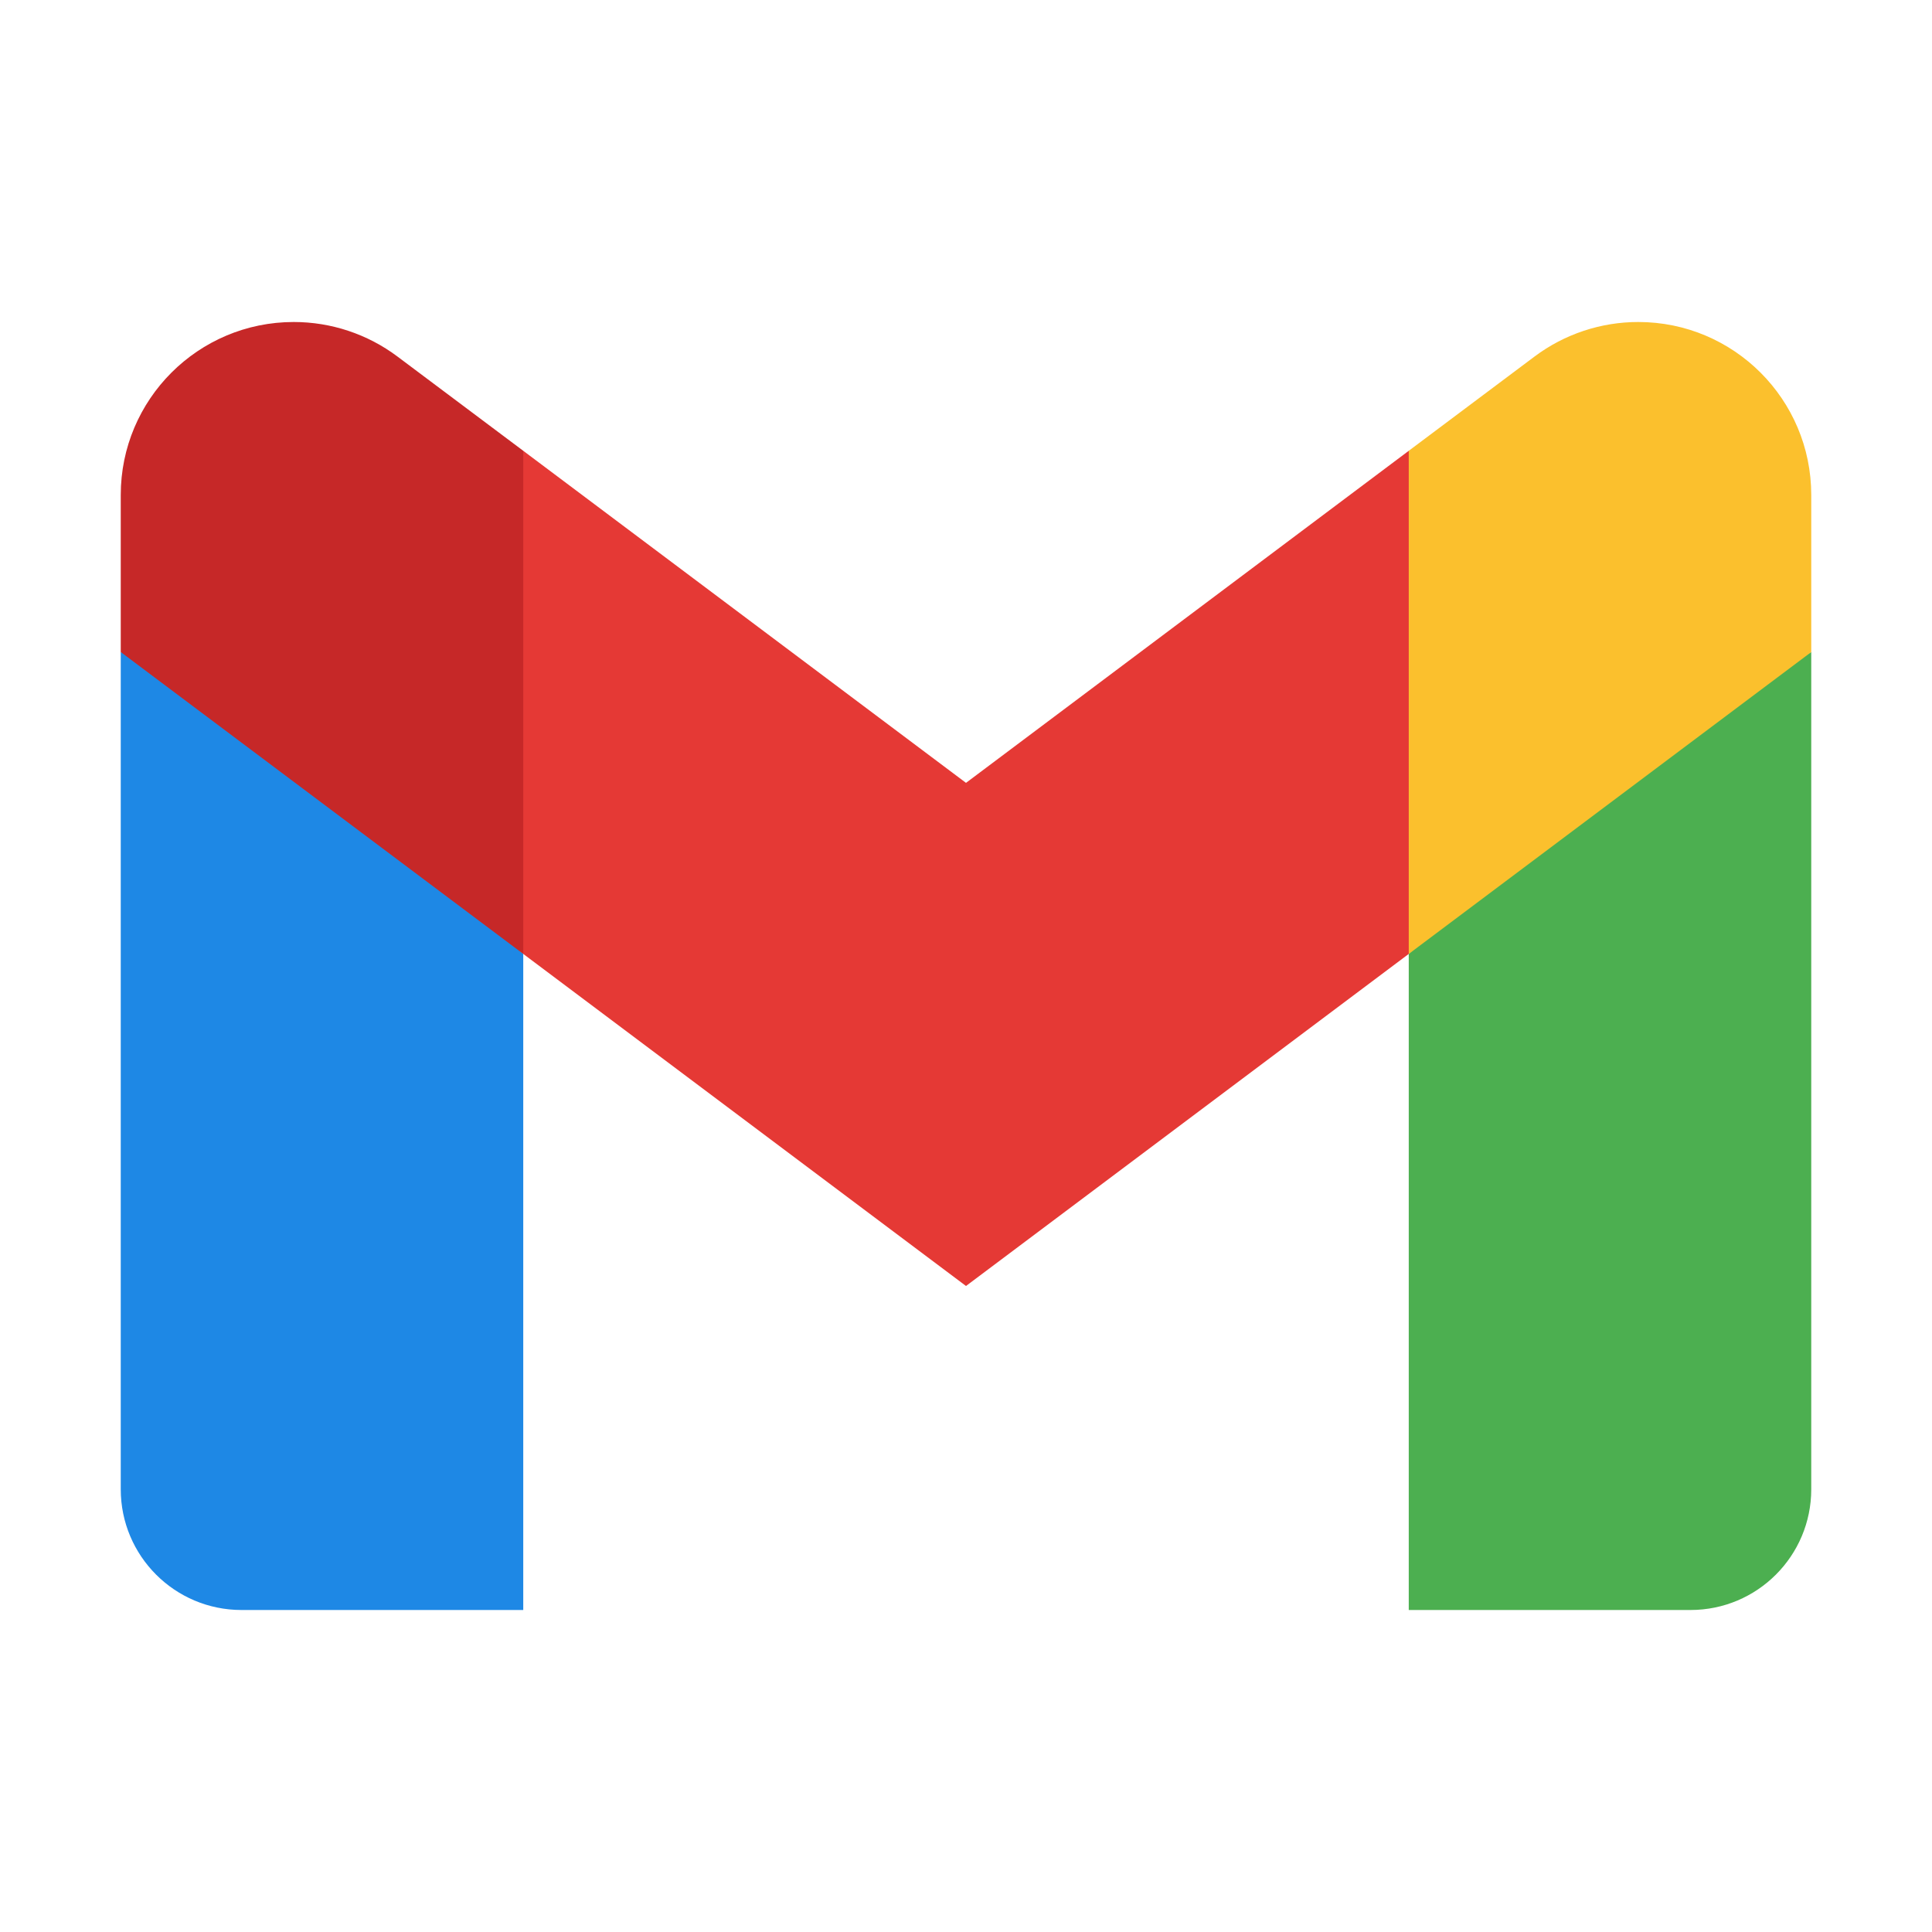
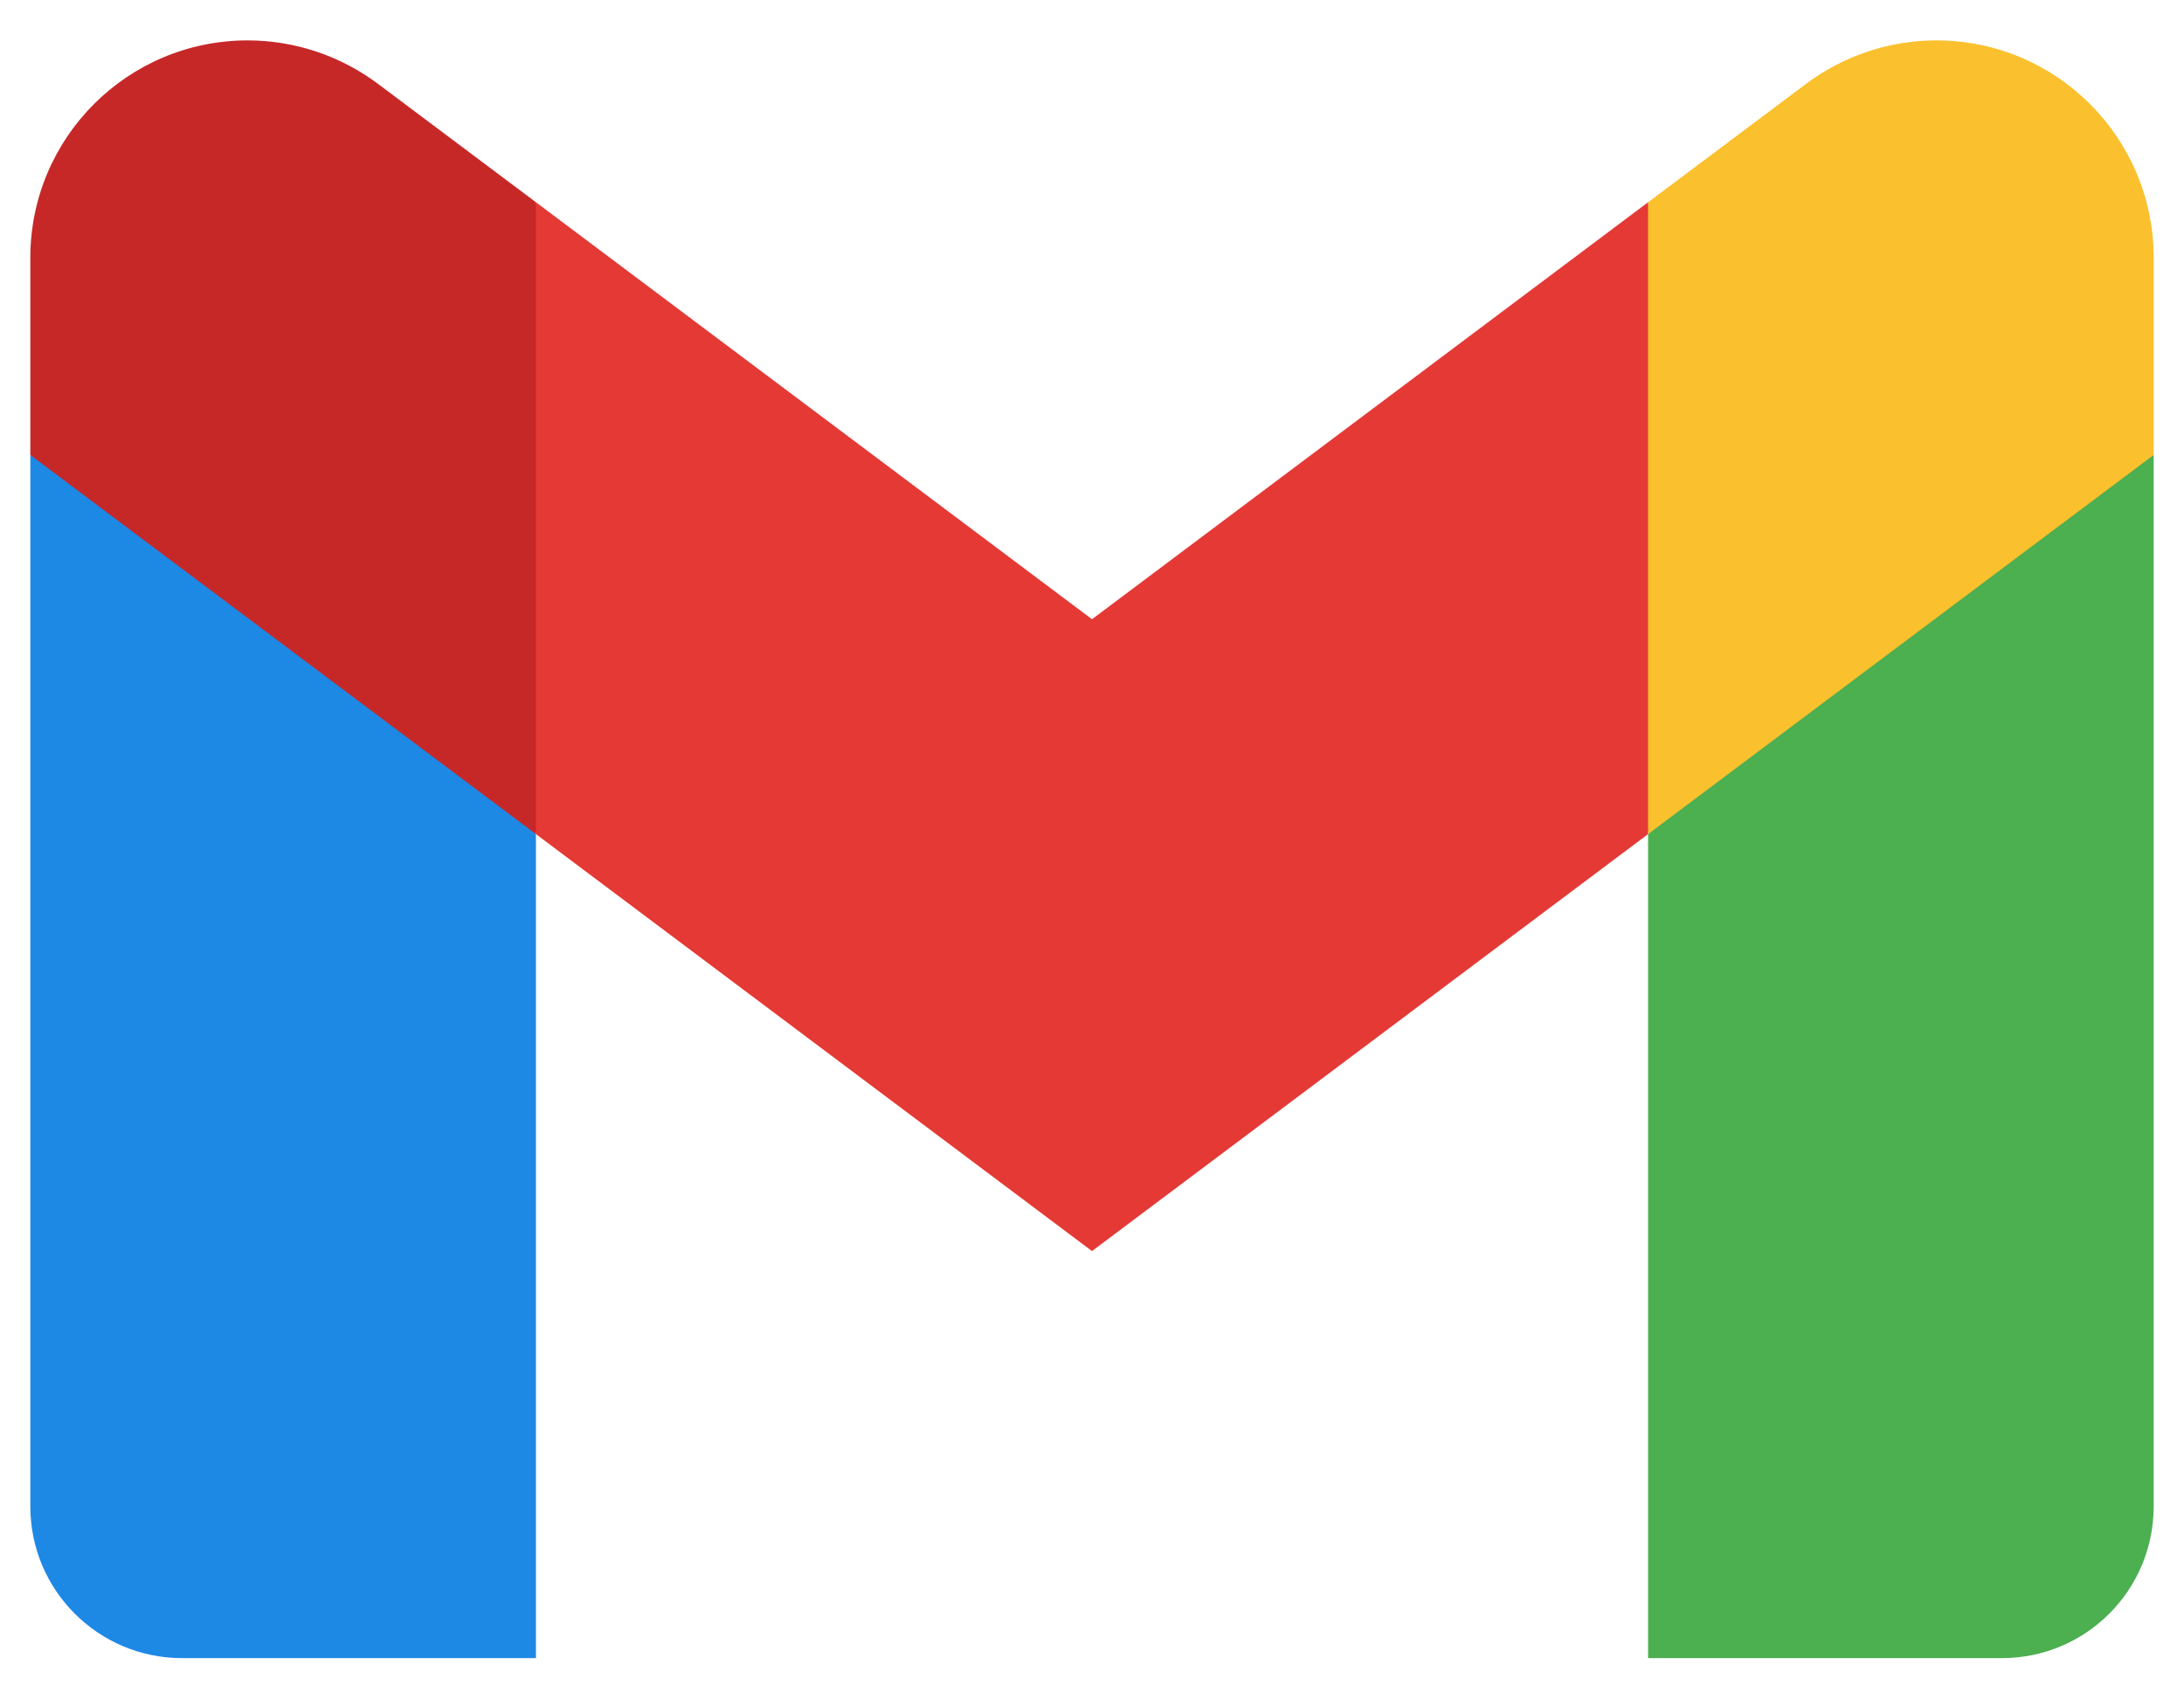
- <svg xmlns="http://www.w3.org/2000/svg" viewBox="0 0 48 48" width="48px" height="48px">
-   <path fill="#4caf50" d="M45,16.2l-5,2.75l-5,4.75L35,40h7c1.657,0,3-1.343,3-3V16.2z" />
-   <path fill="#1e88e5" d="M3,16.2l3.614,1.71L13,23.7V40H6c-1.657,0-3-1.343-3-3V16.2z" />
-   <polygon fill="#e53935" points="35,11.2 24,19.45 13,11.2 12,17 13,23.7 24,31.95 35,23.7 36,17" />
-   <path fill="#c62828" d="M3,12.298V16.2l10,7.5V11.2L9.876,8.859C9.132,8.301,8.228,8,7.298,8h0C4.924,8,3,9.924,3,12.298z" />
-   <path fill="#fbc02d" d="M45,12.298V16.2l-10,7.5V11.2l3.124-2.341C38.868,8.301,39.772,8,40.702,8h0 C43.076,8,45,9.924,45,12.298z" />
+ <svg xmlns="http://www.w3.org/2000/svg" width="18" height="14" viewBox="0 0 18 14" fill="none">
+   <path d="M17.75 3.75L15.667 4.896L13.583 6.875V13.667H16.5C17.191 13.667 17.75 13.107 17.75 12.417V3.75Z" fill="#4CAF50" />
+   <path d="M0.25 3.75L1.756 4.463L4.417 6.875V13.667H1.5C0.81 13.667 0.25 13.107 0.25 12.417V3.75Z" fill="#1E88E5" />
+   <path d="M13.583 1.667L9 5.104L4.417 1.667L4 4.083L4.417 6.875L9 10.312L13.583 6.875L14 4.083L13.583 1.667Z" fill="#E53935" />
+   <path d="M0.25 2.124V3.75L4.417 6.875V1.667L3.115 0.691C2.805 0.459 2.428 0.333 2.041 0.333C1.052 0.333 0.25 1.135 0.25 2.124Z" fill="#C62828" />
+   <path d="M17.75 2.124V3.75L13.583 6.875V1.667L14.885 0.691C15.195 0.459 15.572 0.333 15.959 0.333C16.948 0.333 17.75 1.135 17.75 2.124Z" fill="#FBC02D" />
</svg>
